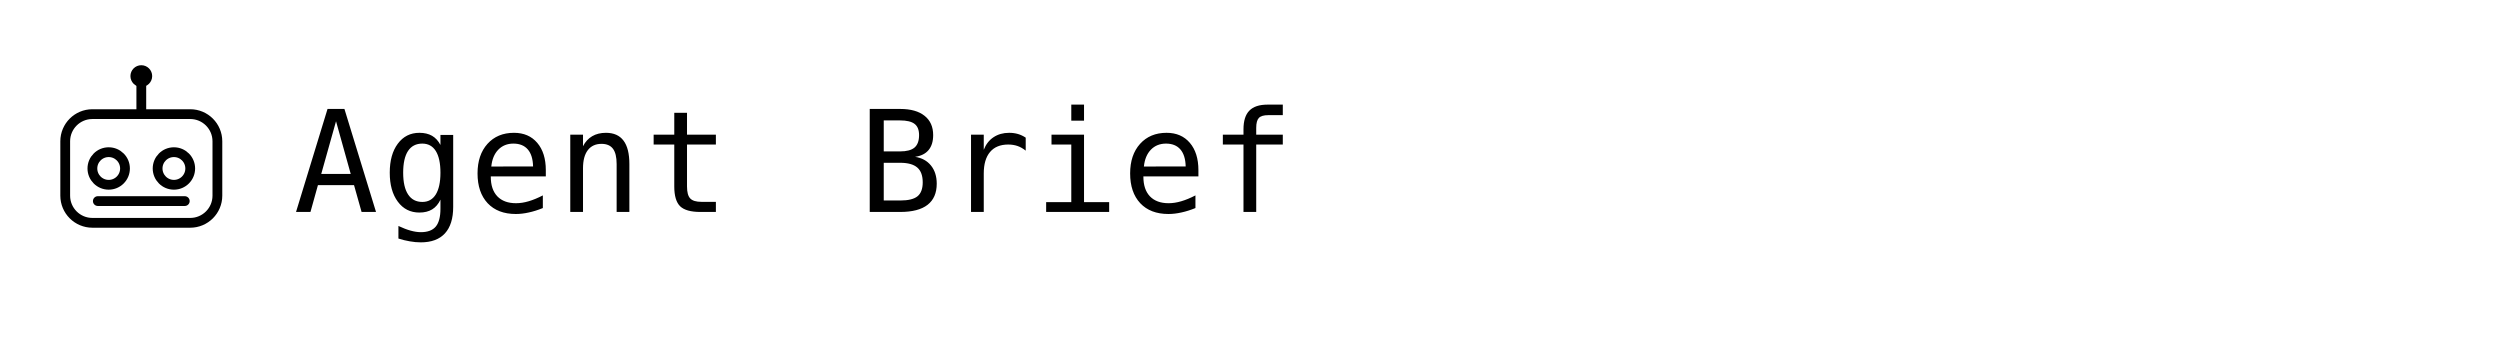
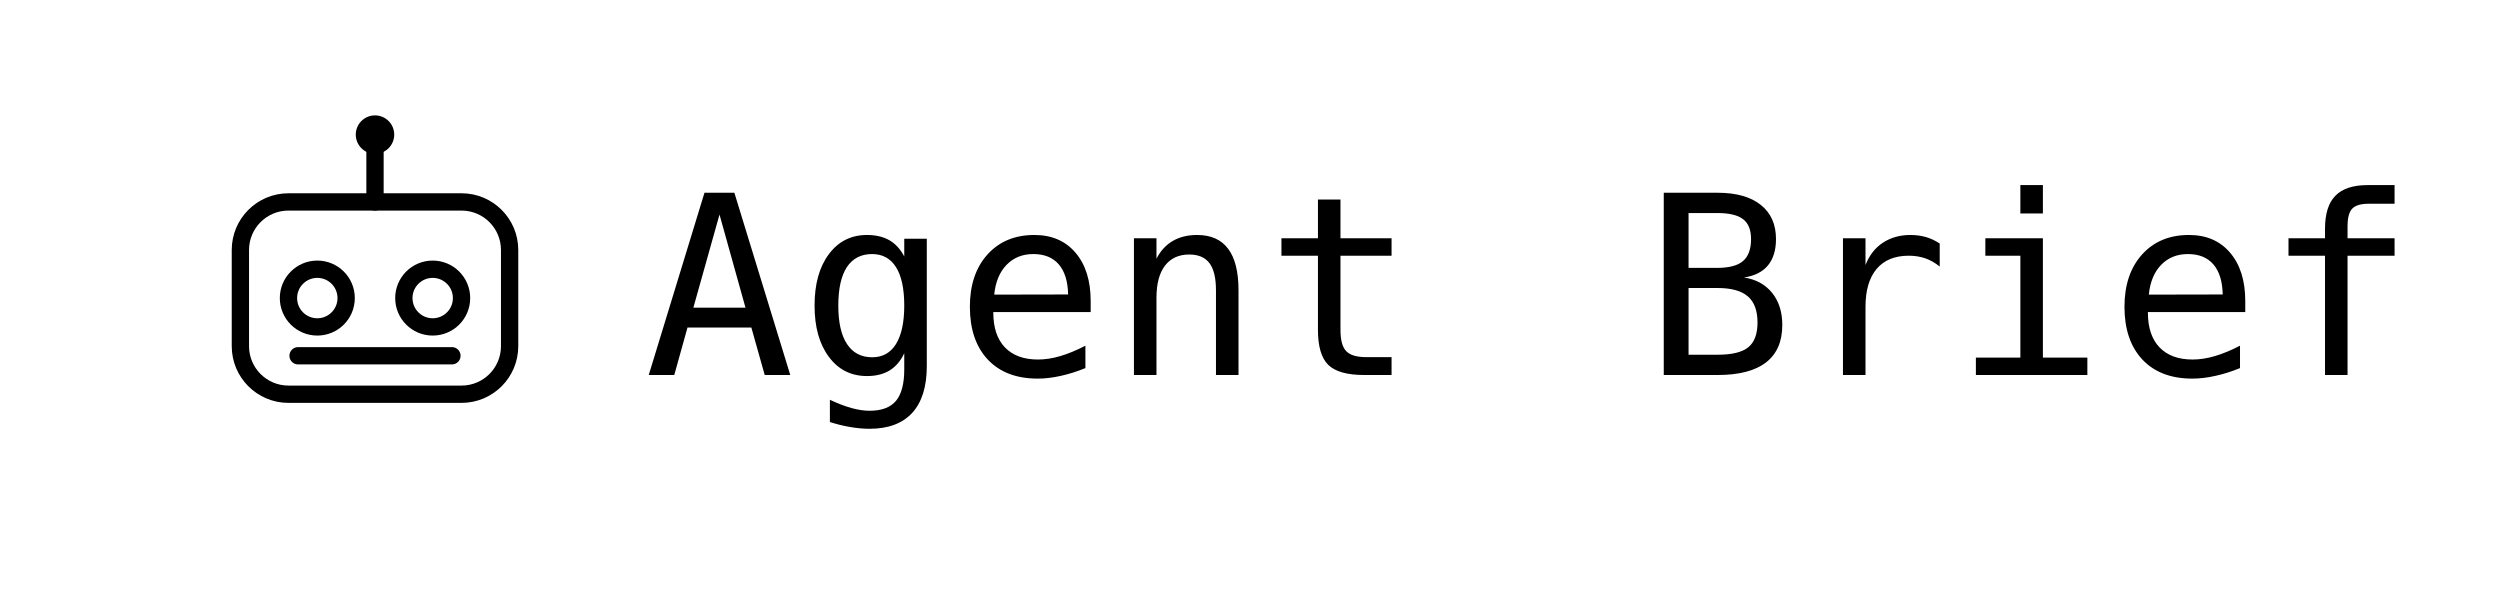
- <svg xmlns="http://www.w3.org/2000/svg" viewBox="0 0 460 64" width="460" height="64">
+ <svg xmlns="http://www.w3.org/2000/svg" viewBox="0 0 260 64" width="260" height="64">
  <g stroke="#000000" stroke-width="1.8" fill="none" stroke-linecap="round" stroke-linejoin="round">
-     <line x1="26" y1="14" x2="26" y2="21" />
-     <circle cx="26" cy="14" r="2" fill="#000000" stroke="none" />
-     <rect x="12" y="21" width="28" height="20" rx="5" />
-     <circle cx="20" cy="31" r="3" />
-     <circle cx="32" cy="31" r="3" />
-     <line x1="18" y1="37" x2="34" y2="37" />
+     <line x1="39" y1="14" x2="39" y2="21" />
+     <circle cx="39" cy="14" r="2" fill="#000000" stroke="none" />
+     <rect x="25" y="21" width="28" height="20" rx="5" />
+     <circle cx="33" cy="31" r="3" />
+     <circle cx="45" cy="31" r="3" />
+     <line x1="31" y1="37" x2="47" y2="37" />
  </g>
-   <text x="54" y="39" font-family="'JetBrains Mono','Fira Code','Cascadia Code','Consolas',monospace" font-size="26" font-weight="500" fill="#000000" letter-spacing="0.5">
+   <text x="67" y="39" font-family="'JetBrains Mono','Fira Code','Cascadia Code','Consolas',monospace" font-size="26" font-weight="500" fill="#000000" letter-spacing="0.5">
    <tspan>Agent</tspan>
    <tspan dx="8">Brief</tspan>
  </text>
</svg>
